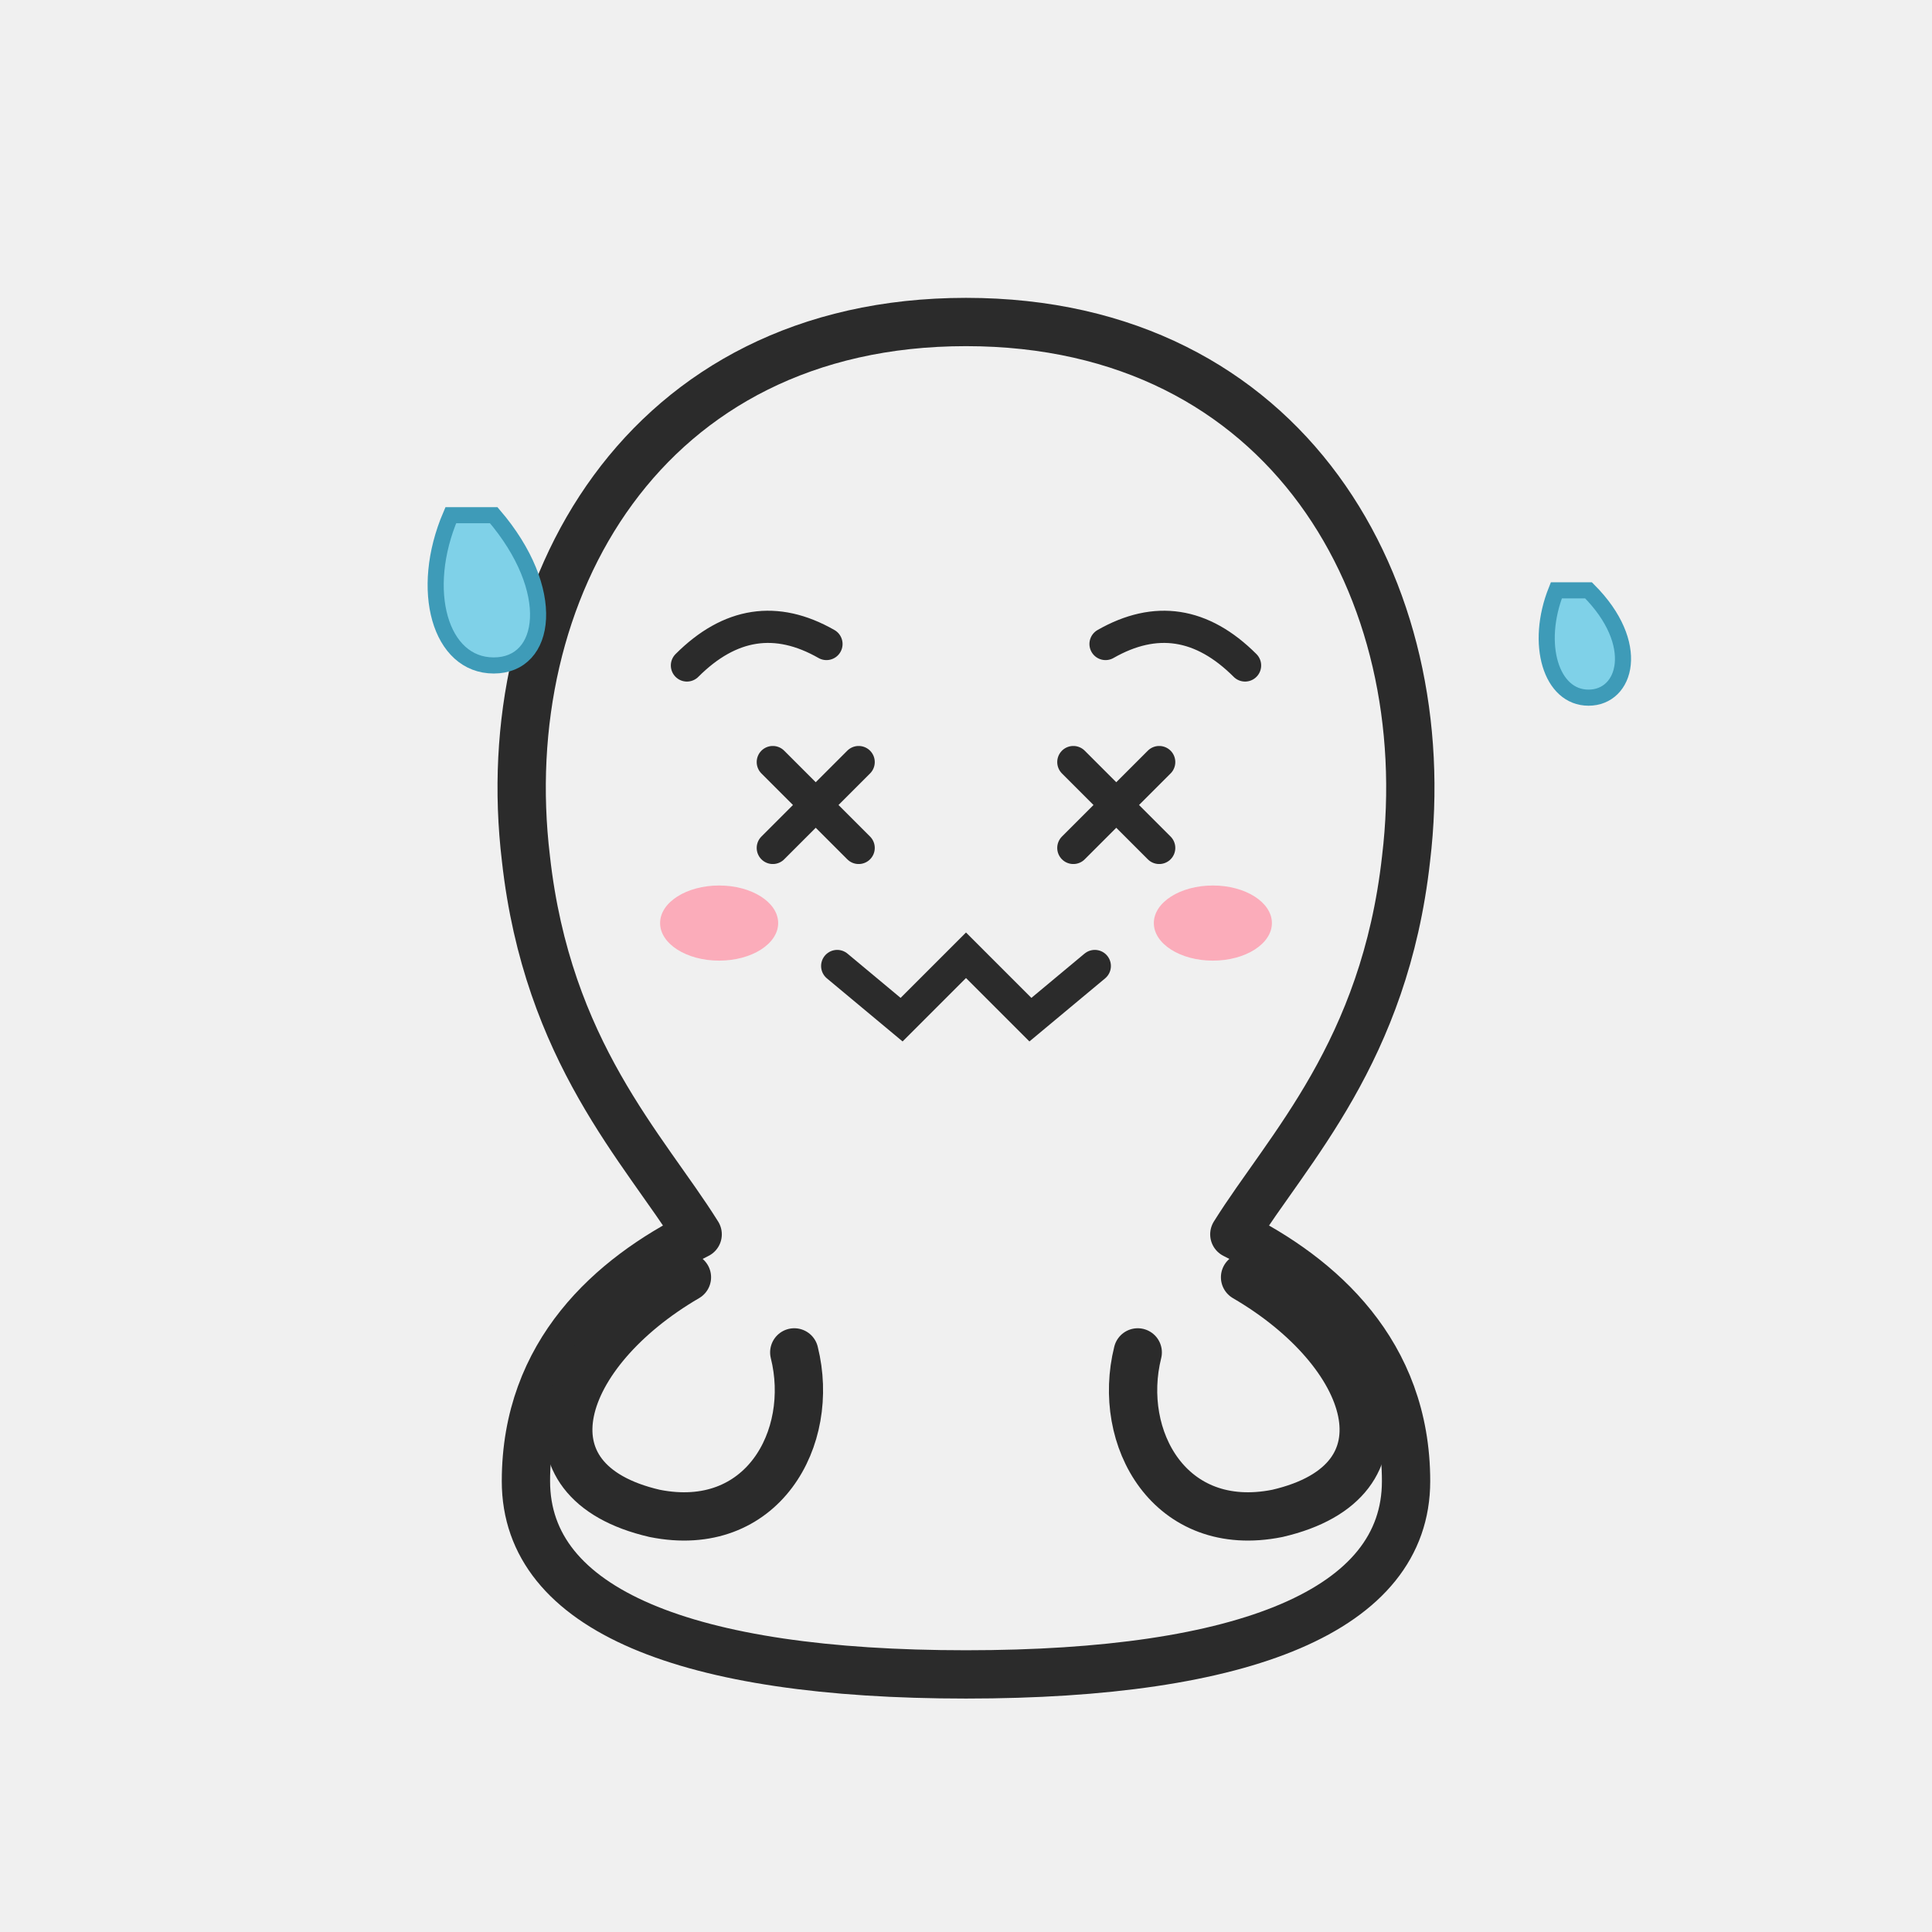
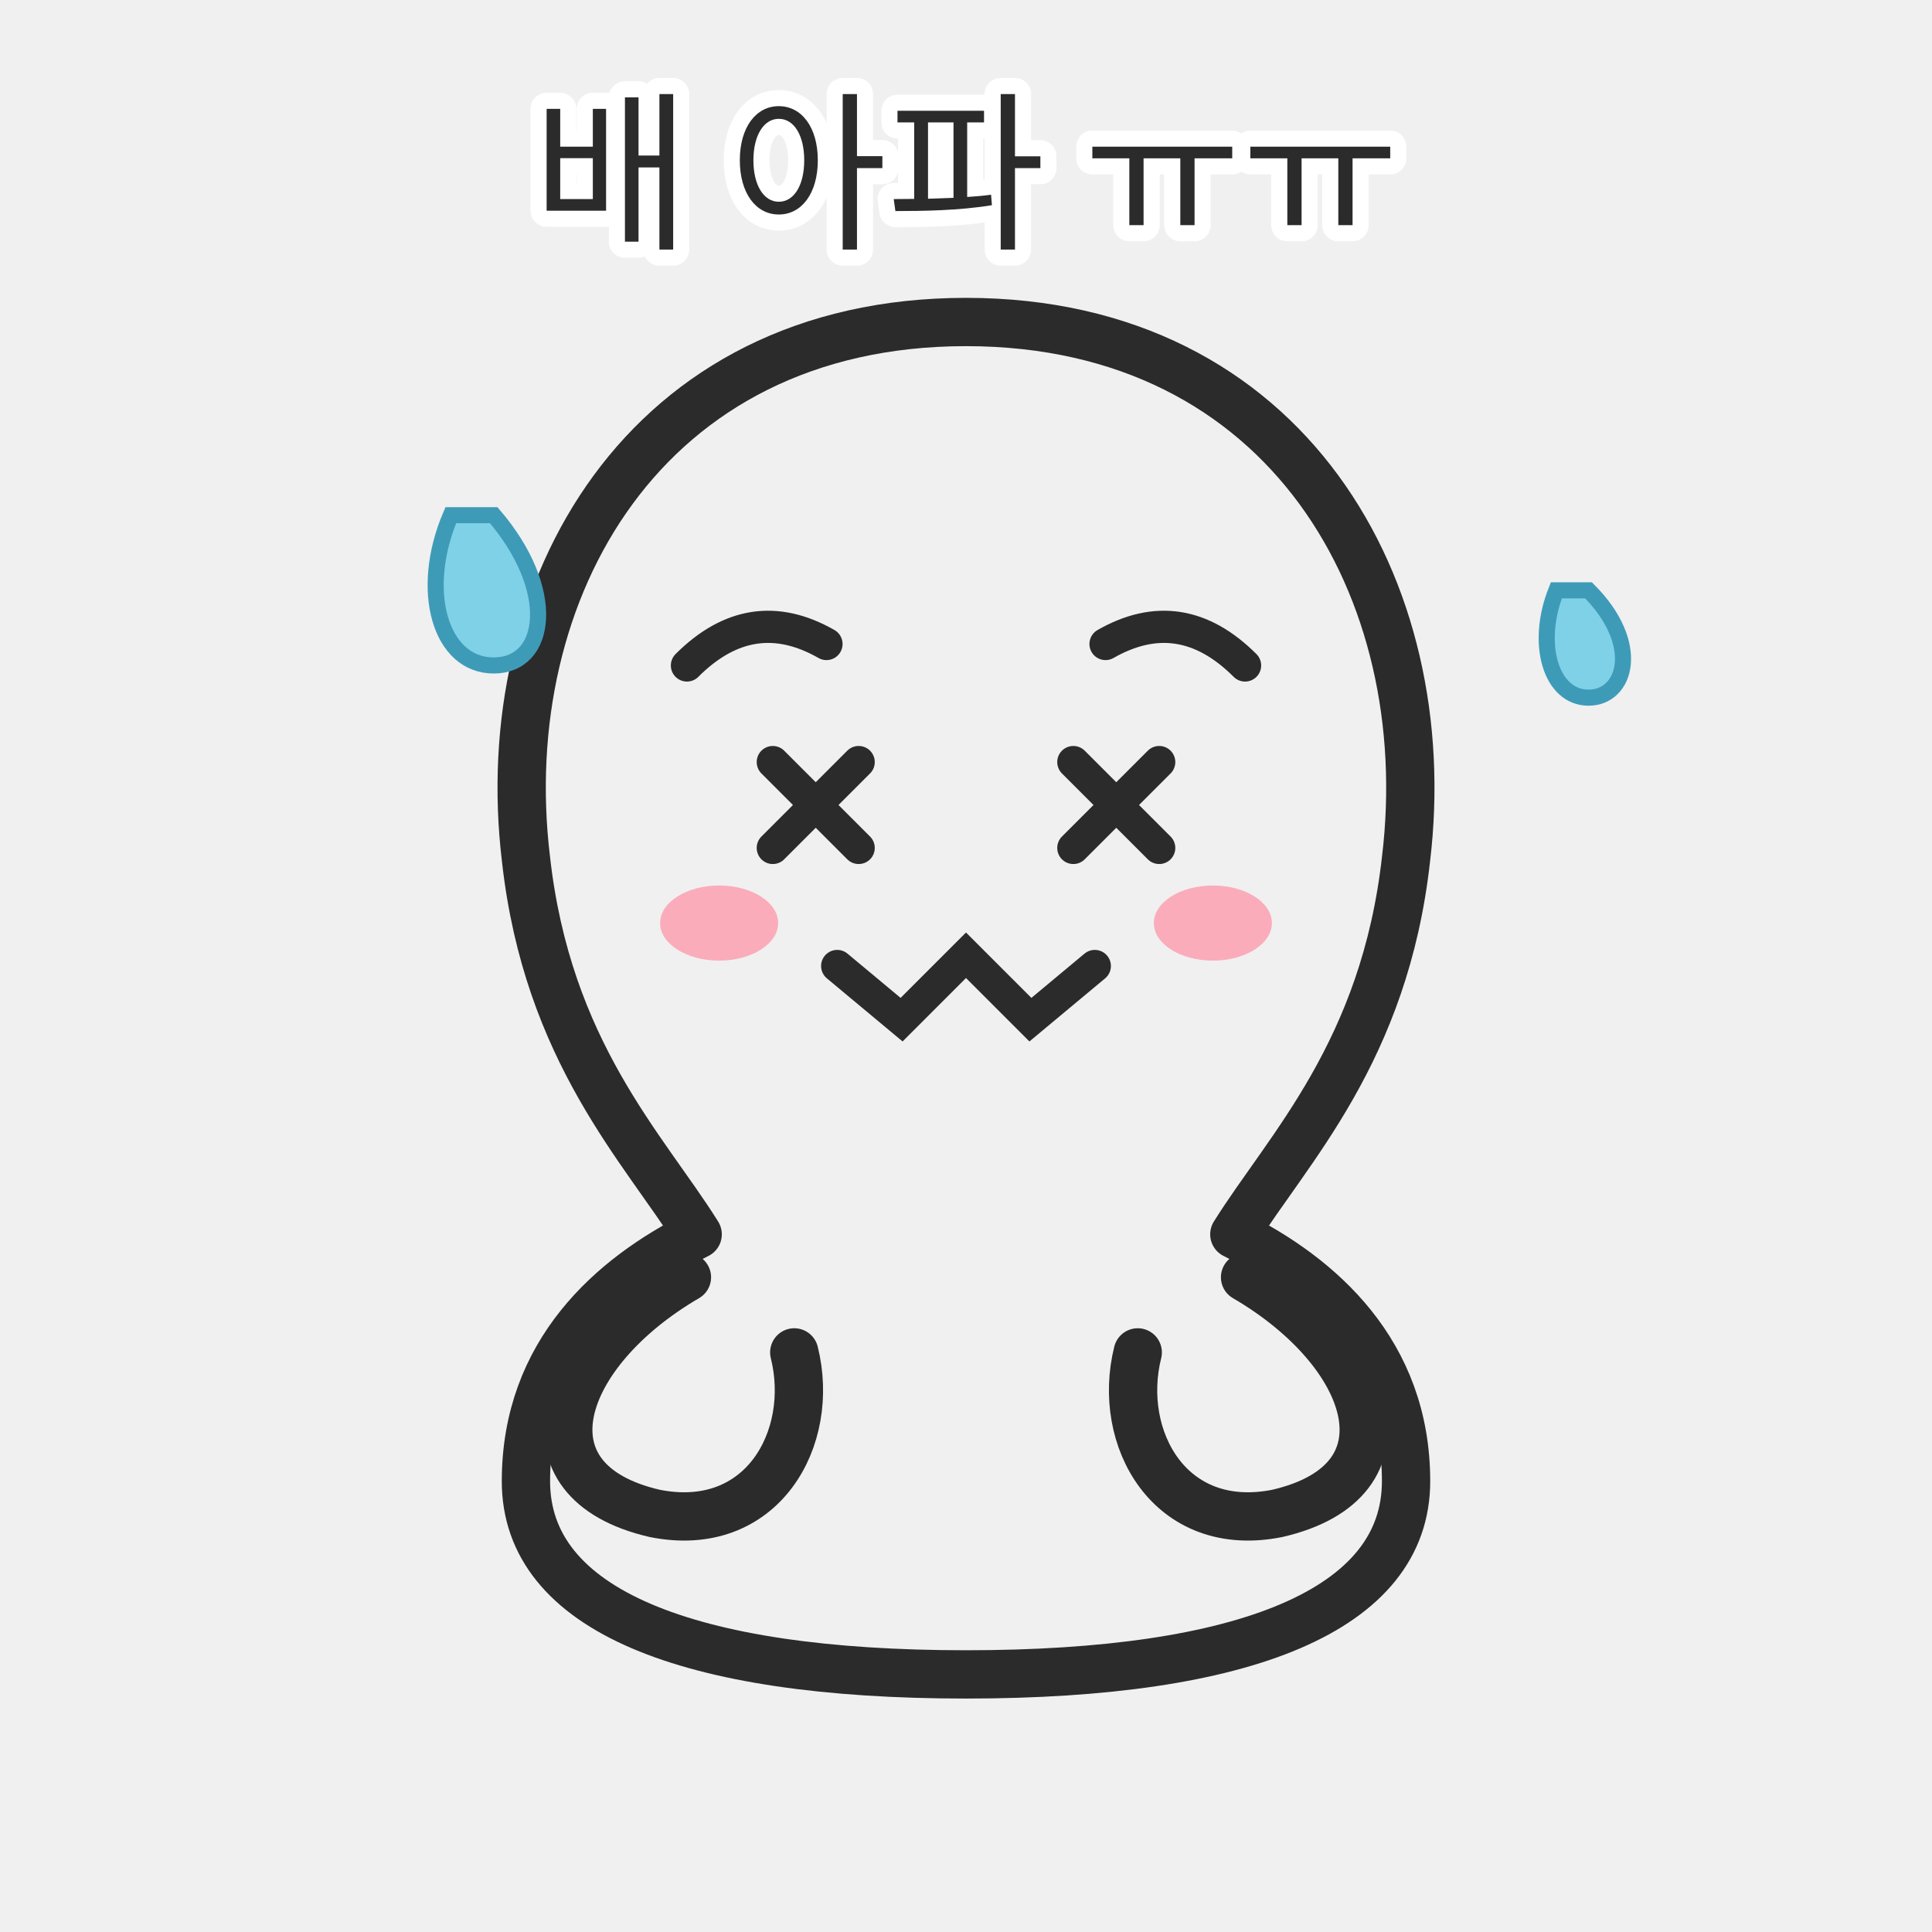
<svg xmlns="http://www.w3.org/2000/svg" width="360" height="360" viewBox="0 0 360 360">
  <g fill="none" stroke="#2B2B2B" stroke-width="9" stroke-linecap="round" stroke-linejoin="round">
    <path d="M180,60 C240,60 268,110 262,160 C258,196 240,214 230,230 C246,238 262,252 262,276 C262,300 232,312 180,312 C128,312 98,300 98,276 C98,252 114,238 130,230 C120,214 102,196 98,160 C92,110 120,60 180,60 Z" />
    <path d="M128,238 C104,252 96,276 122,282 C142,286 152,268 148,252 M232,238 C256,252 264,276 238,282 C218,286 208,268 212,252" />
  </g>
  <path d="M128,124 Q140,112 154,120" fill="none" stroke="#2B2B2B" stroke-width="6" stroke-linecap="round" />
  <path d="M232,124 Q220,112 206,120" fill="none" stroke="#2B2B2B" stroke-width="6" stroke-linecap="round" />
  <path d="M144,142 L160,158 M160,142 L144,158" stroke="#2B2B2B" stroke-width="6" stroke-linecap="round" />
  <path d="M200,142 L216,158 M216,142 L200,158" stroke="#2B2B2B" stroke-width="6" stroke-linecap="round" />
  <path d="M156,180 L168,190 L180,178 L192,190 L204,180" fill="none" stroke="#2B2B2B" stroke-width="6" stroke-linecap="round" />
  <ellipse cx="134" cy="172" rx="11" ry="7" fill="#FF8FA3" opacity="0.7" />
  <ellipse cx="226" cy="172" rx="11" ry="7" fill="#FF8FA3" opacity="0.7" />
  <path d="M84,96 C78,110 82,124 92,124 C102,124 104,110 92,96 Z" fill="#7FD1E8" stroke="#3E9BB8" stroke-width="3" />
  <path d="M290,110 C286,120 289,130 296,130 C303,130 306,120 296,110 Z" fill="#7FD1E8" stroke="#3E9BB8" stroke-width="3" />
+   <text x="180" y="44" text-anchor="middle" font-family="Jua" font-size="32" fill="#2B2B2B" stroke="#ffffff" stroke-width="6" paint-order="stroke" stroke-linejoin="round">배 아파 ㅠㅠ</text>
</svg>
